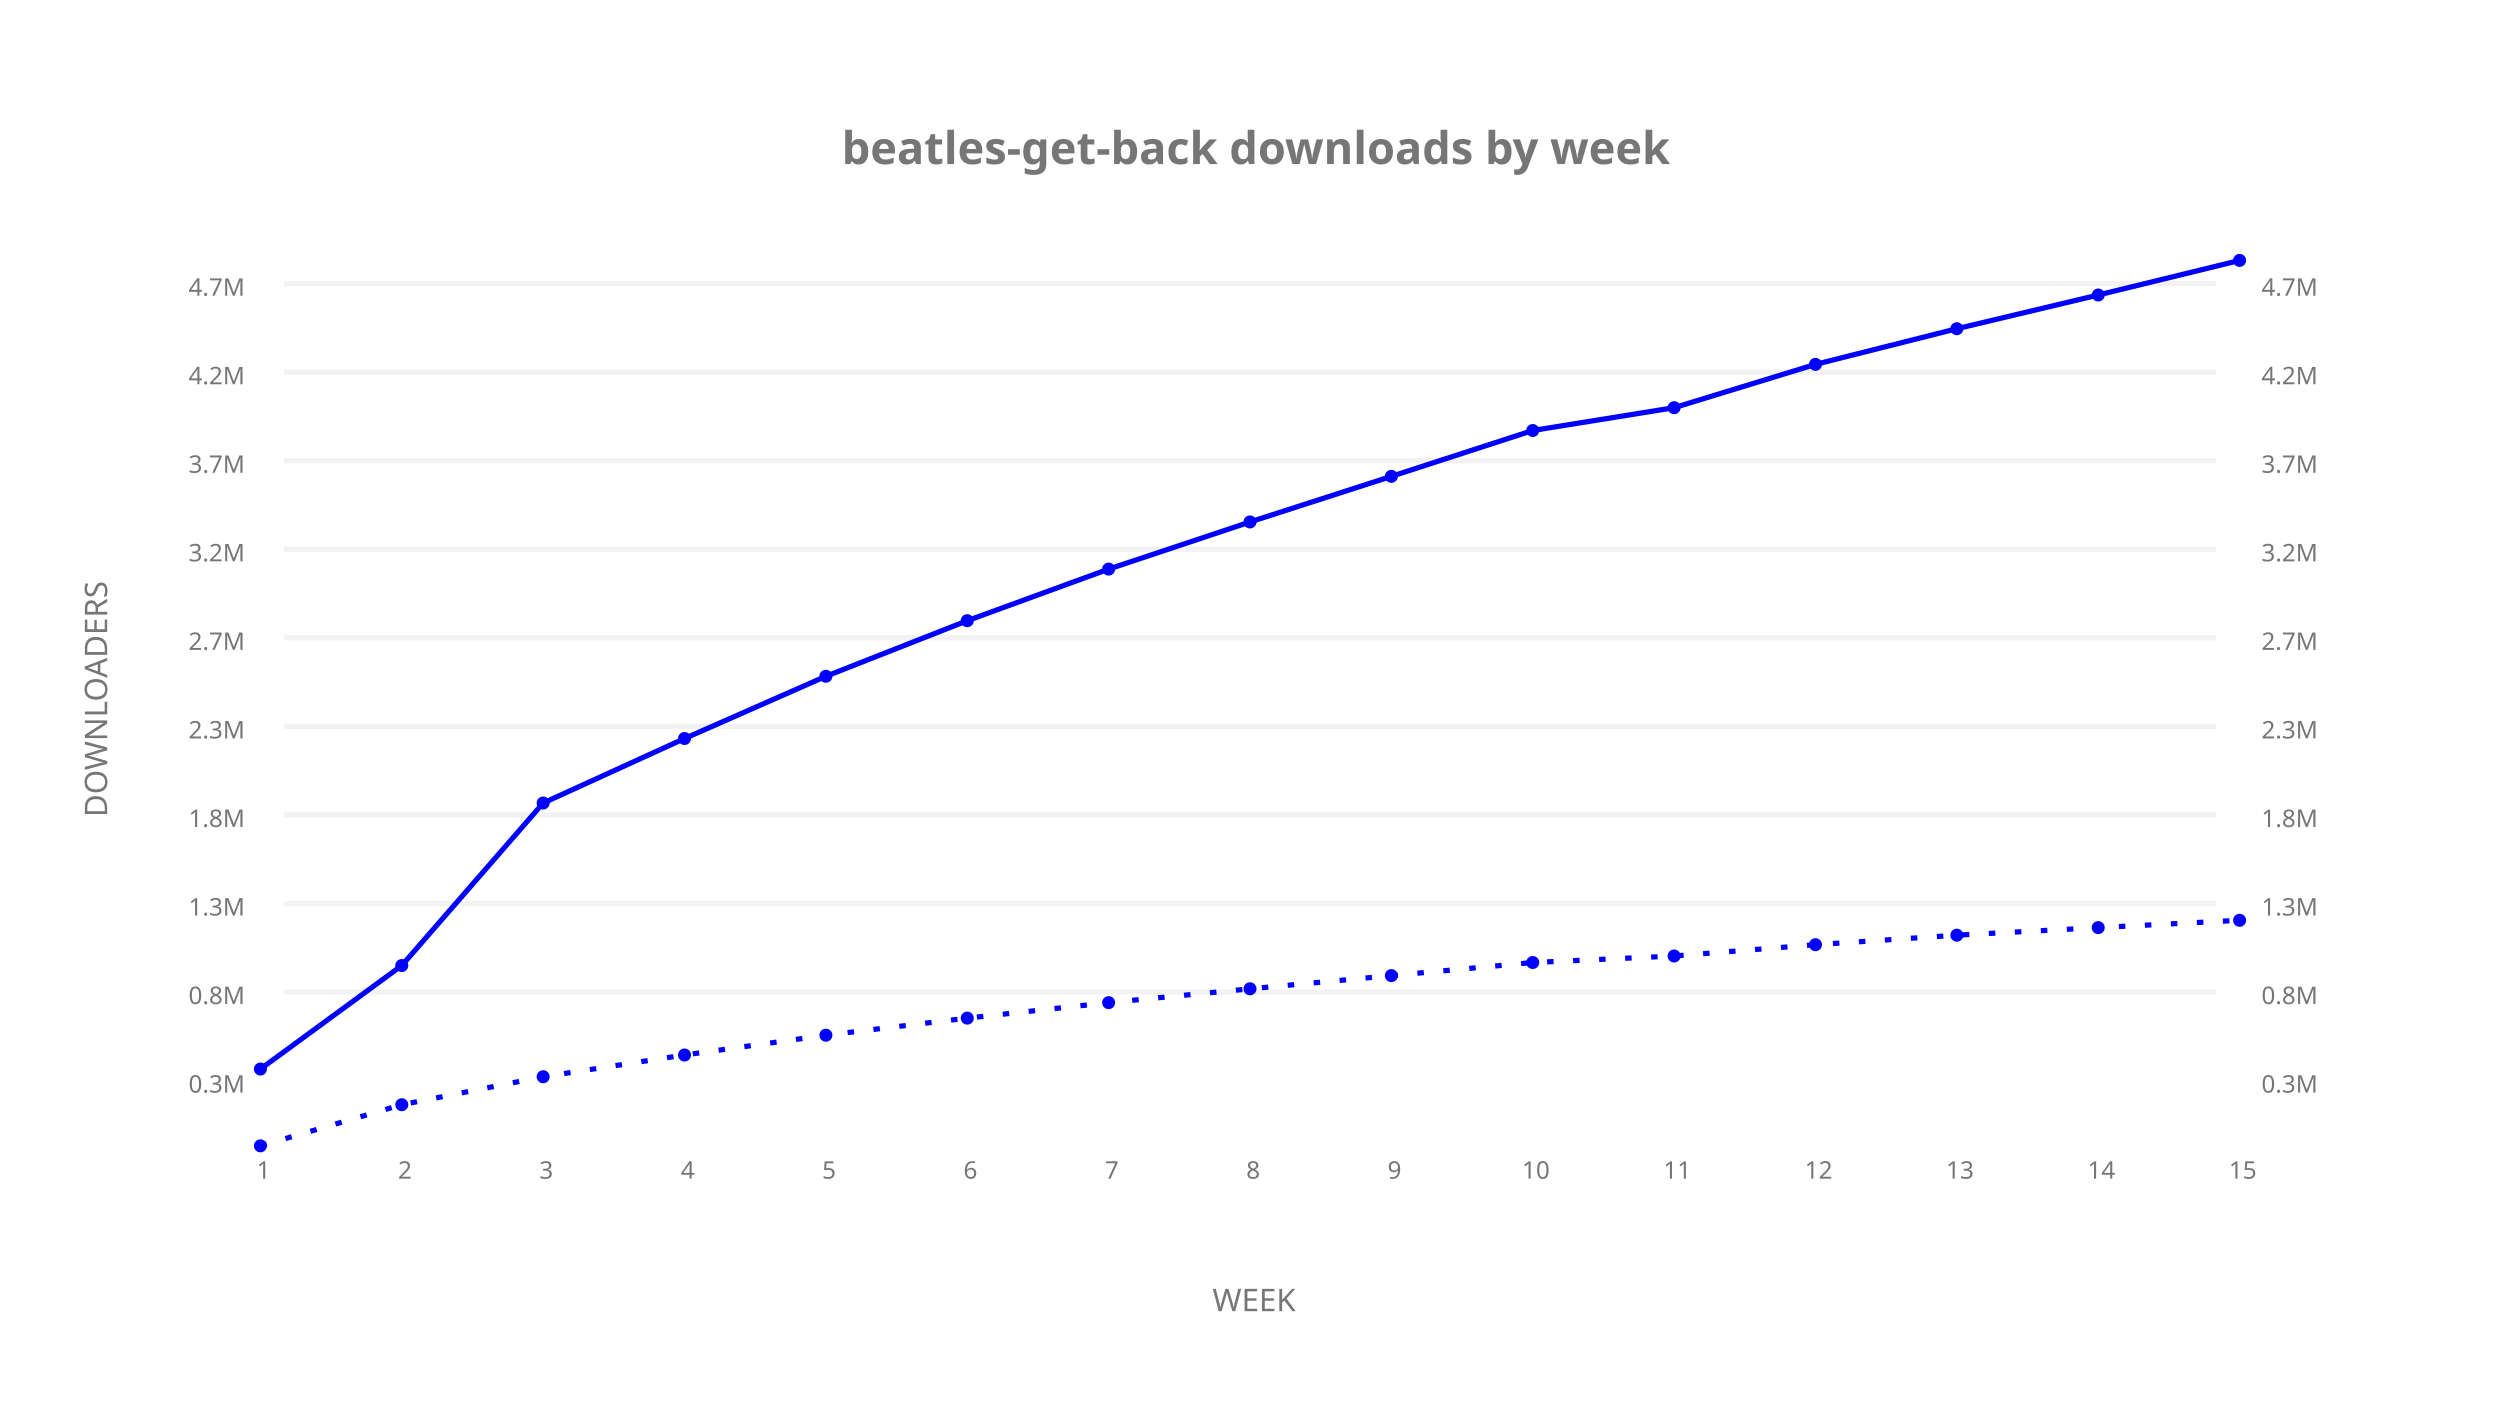
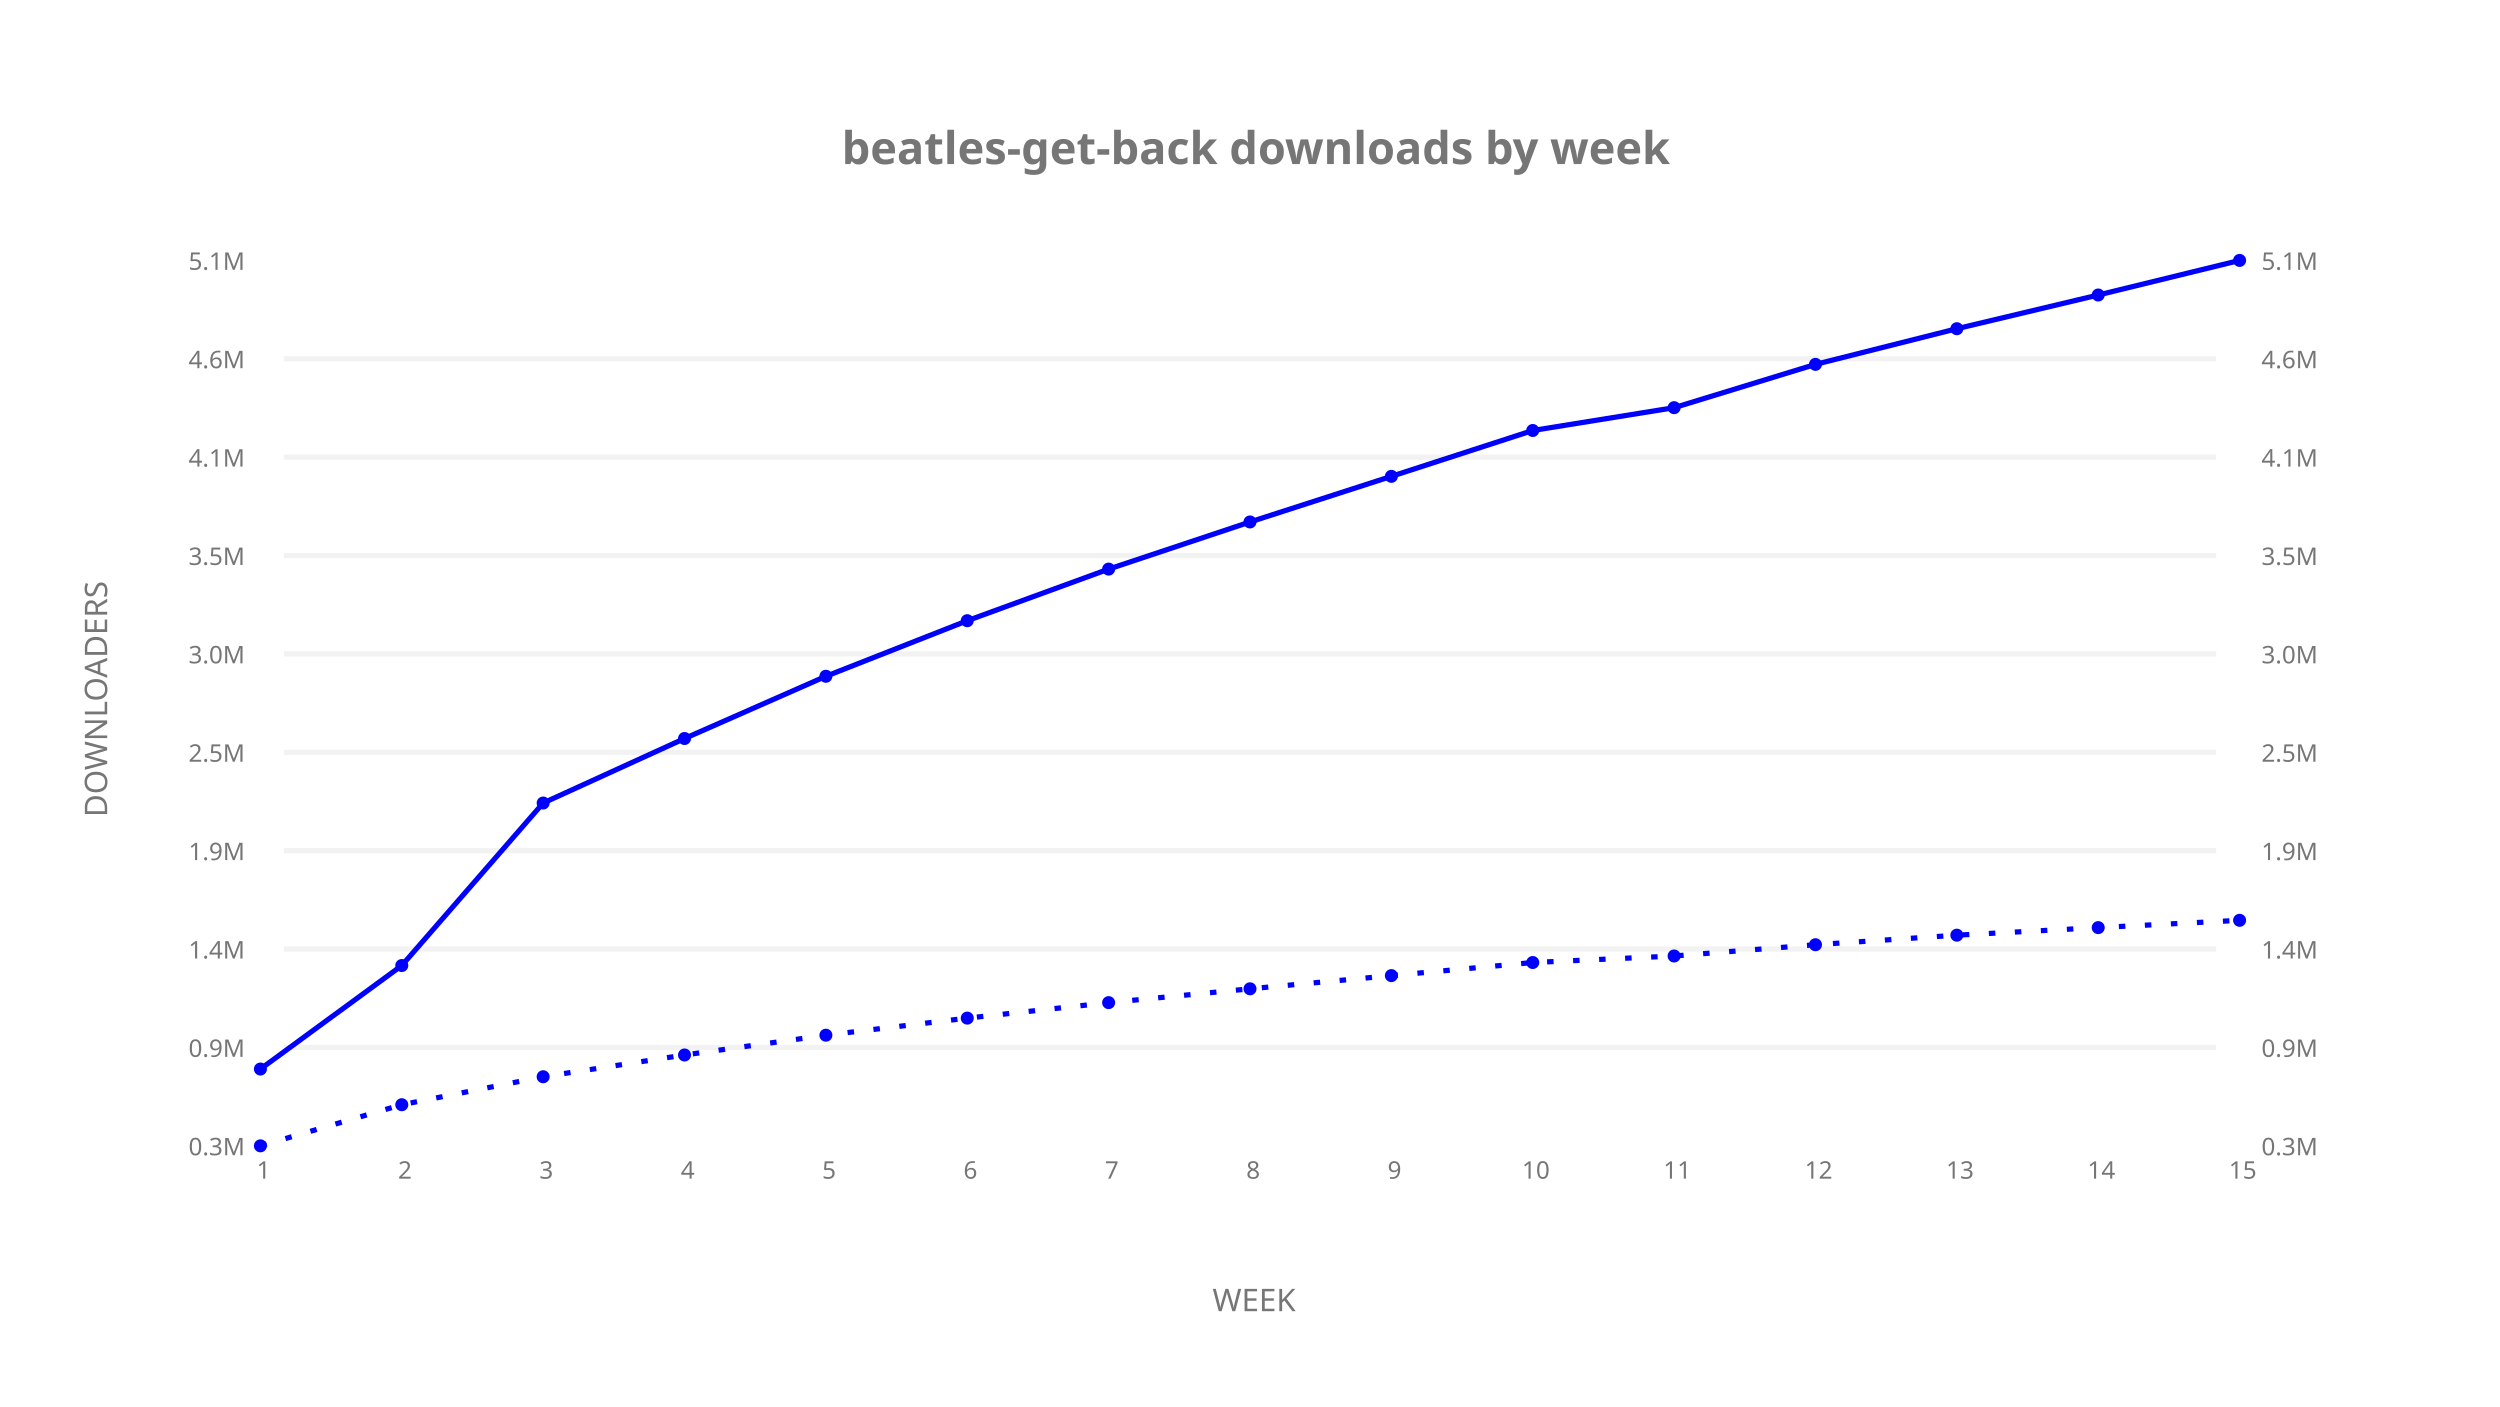
<svg xmlns="http://www.w3.org/2000/svg" xml:space="preserve" id="beatles-get-back-downloads-by-week-beatles-get-back-week" x="0px" y="0px" width="1920px" height="1080px" viewBox="0 0 1920 1080" enable-background="new 0 0 1920 1080" role="img">
  <g id="annotations">
    <text x="960" y="126" font-family="Atkinson Hyperlegible" font-size="26pt" text-anchor="middle" text-align="center" font-weight="600" font-style="normal" style="fill:rgb(118,118,118); fill-opacity:1; stroke:rgb(118,118,118); stroke-opacity:0; stroke-width:0.5"> beatles-get-back downloads by week</text>
    <g id="axes-lines">
      <text x="960" y="1007" font-family="Atkinson Hyperlegible" font-size="18pt" text-anchor="middle" text-align="center" font-weight="500" font-style="normal" style="fill:rgb(118,118,118); fill-opacity:1; stroke:rgb(118,118,118); stroke-opacity:0; stroke-width:0.5"> WEEK</text>
      <text x="73" y="540" font-family="Atkinson Hyperlegible" font-size="18pt" text-anchor="middle" text-align="center" dominant-baseline="central" font-weight="500" font-style="normal" style="fill:rgb(118,118,118); fill-opacity:1; stroke:rgb(118,118,118); stroke-opacity:0; stroke-width:0.5" transform="rotate(-90,73,540)"> DOWNLOADERS</text>
    </g>
    <g id="tic-y-label-lines">
-       <line x1="218" y1="761.874" x2="1702" y2="761.874" style="fill:rgb(0,0,255); fill-opacity:0; stroke:rgb(242,242,242); stroke-opacity:1; stroke-width:4" />
-       <line x1="218" y1="693.874" x2="1702" y2="693.874" style="fill:rgb(0,0,255); fill-opacity:0; stroke:rgb(242,242,242); stroke-opacity:1; stroke-width:4" />
-       <line x1="218" y1="625.874" x2="1702" y2="625.874" style="fill:rgb(0,0,255); fill-opacity:0; stroke:rgb(242,242,242); stroke-opacity:1; stroke-width:4" />
-       <line x1="218" y1="557.874" x2="1702" y2="557.874" style="fill:rgb(0,0,255); fill-opacity:0; stroke:rgb(242,242,242); stroke-opacity:1; stroke-width:4" />
-       <line x1="218" y1="489.874" x2="1702" y2="489.874" style="fill:rgb(0,0,255); fill-opacity:0; stroke:rgb(242,242,242); stroke-opacity:1; stroke-width:4" />
-       <line x1="218" y1="421.874" x2="1702" y2="421.874" style="fill:rgb(0,0,255); fill-opacity:0; stroke:rgb(242,242,242); stroke-opacity:1; stroke-width:4" />
-       <line x1="218" y1="353.874" x2="1702" y2="353.874" style="fill:rgb(0,0,255); fill-opacity:0; stroke:rgb(242,242,242); stroke-opacity:1; stroke-width:4" />
-       <line x1="218" y1="285.874" x2="1702" y2="285.874" style="fill:rgb(0,0,255); fill-opacity:0; stroke:rgb(242,242,242); stroke-opacity:1; stroke-width:4" />
-       <line x1="218" y1="217.874" x2="1702" y2="217.874" style="fill:rgb(0,0,255); fill-opacity:0; stroke:rgb(242,242,242); stroke-opacity:1; stroke-width:4" />
+       <line x1="218" y1="804.444" x2="1702" y2="804.444" style="fill:rgb(0,0,255); fill-opacity:0; stroke:rgb(242,242,242); stroke-opacity:1; stroke-width:4" />
+       <line x1="218" y1="728.889" x2="1702" y2="728.889" style="fill:rgb(0,0,255); fill-opacity:0; stroke:rgb(242,242,242); stroke-opacity:1; stroke-width:4" />
+       <line x1="218" y1="653.333" x2="1702" y2="653.333" style="fill:rgb(0,0,255); fill-opacity:0; stroke:rgb(242,242,242); stroke-opacity:1; stroke-width:4" />
+       <line x1="218" y1="577.778" x2="1702" y2="577.778" style="fill:rgb(0,0,255); fill-opacity:0; stroke:rgb(242,242,242); stroke-opacity:1; stroke-width:4" />
+       <line x1="218" y1="502.222" x2="1702" y2="502.222" style="fill:rgb(0,0,255); fill-opacity:0; stroke:rgb(242,242,242); stroke-opacity:1; stroke-width:4" />
+       <line x1="218" y1="426.667" x2="1702" y2="426.667" style="fill:rgb(0,0,255); fill-opacity:0; stroke:rgb(242,242,242); stroke-opacity:1; stroke-width:4" />
+       <line x1="218" y1="351.111" x2="1702" y2="351.111" style="fill:rgb(0,0,255); fill-opacity:0; stroke:rgb(242,242,242); stroke-opacity:1; stroke-width:4" />
+       <line x1="218" y1="275.556" x2="1702" y2="275.556" style="fill:rgb(0,0,255); fill-opacity:0; stroke:rgb(242,242,242); stroke-opacity:1; stroke-width:4" />
    </g>
    <g id="tic-x-labels">
      <text x="200" y="898" font-family="Atkinson Hyperlegible" font-size="14pt" text-anchor="middle" text-align="center" dominant-baseline="central" font-weight="400" font-style="normal" style="fill:rgb(118,118,118); fill-opacity:1; stroke:rgb(118,118,118); stroke-opacity:0; stroke-width:0.5"> 1</text>
      <text x="308.571" y="898" font-family="Atkinson Hyperlegible" font-size="14pt" text-anchor="middle" text-align="center" dominant-baseline="central" font-weight="400" font-style="normal" style="fill:rgb(118,118,118); fill-opacity:1; stroke:rgb(118,118,118); stroke-opacity:0; stroke-width:0.5"> 2</text>
      <text x="417.143" y="898" font-family="Atkinson Hyperlegible" font-size="14pt" text-anchor="middle" text-align="center" dominant-baseline="central" font-weight="400" font-style="normal" style="fill:rgb(118,118,118); fill-opacity:1; stroke:rgb(118,118,118); stroke-opacity:0; stroke-width:0.5"> 3</text>
      <text x="525.714" y="898" font-family="Atkinson Hyperlegible" font-size="14pt" text-anchor="middle" text-align="center" dominant-baseline="central" font-weight="400" font-style="normal" style="fill:rgb(118,118,118); fill-opacity:1; stroke:rgb(118,118,118); stroke-opacity:0; stroke-width:0.5"> 4</text>
      <text x="634.286" y="898" font-family="Atkinson Hyperlegible" font-size="14pt" text-anchor="middle" text-align="center" dominant-baseline="central" font-weight="400" font-style="normal" style="fill:rgb(118,118,118); fill-opacity:1; stroke:rgb(118,118,118); stroke-opacity:0; stroke-width:0.5"> 5</text>
      <text x="742.857" y="898" font-family="Atkinson Hyperlegible" font-size="14pt" text-anchor="middle" text-align="center" dominant-baseline="central" font-weight="400" font-style="normal" style="fill:rgb(118,118,118); fill-opacity:1; stroke:rgb(118,118,118); stroke-opacity:0; stroke-width:0.5"> 6</text>
      <text x="851.429" y="898" font-family="Atkinson Hyperlegible" font-size="14pt" text-anchor="middle" text-align="center" dominant-baseline="central" font-weight="400" font-style="normal" style="fill:rgb(118,118,118); fill-opacity:1; stroke:rgb(118,118,118); stroke-opacity:0; stroke-width:0.5"> 7</text>
      <text x="960" y="898" font-family="Atkinson Hyperlegible" font-size="14pt" text-anchor="middle" text-align="center" dominant-baseline="central" font-weight="400" font-style="normal" style="fill:rgb(118,118,118); fill-opacity:1; stroke:rgb(118,118,118); stroke-opacity:0; stroke-width:0.5"> 8</text>
      <text x="1068.571" y="898" font-family="Atkinson Hyperlegible" font-size="14pt" text-anchor="middle" text-align="center" dominant-baseline="central" font-weight="400" font-style="normal" style="fill:rgb(118,118,118); fill-opacity:1; stroke:rgb(118,118,118); stroke-opacity:0; stroke-width:0.5"> 9</text>
      <text x="1177.143" y="898" font-family="Atkinson Hyperlegible" font-size="14pt" text-anchor="middle" text-align="center" dominant-baseline="central" font-weight="400" font-style="normal" style="fill:rgb(118,118,118); fill-opacity:1; stroke:rgb(118,118,118); stroke-opacity:0; stroke-width:0.5"> 10</text>
      <text x="1285.714" y="898" font-family="Atkinson Hyperlegible" font-size="14pt" text-anchor="middle" text-align="center" dominant-baseline="central" font-weight="400" font-style="normal" style="fill:rgb(118,118,118); fill-opacity:1; stroke:rgb(118,118,118); stroke-opacity:0; stroke-width:0.5"> 11</text>
      <text x="1394.286" y="898" font-family="Atkinson Hyperlegible" font-size="14pt" text-anchor="middle" text-align="center" dominant-baseline="central" font-weight="400" font-style="normal" style="fill:rgb(118,118,118); fill-opacity:1; stroke:rgb(118,118,118); stroke-opacity:0; stroke-width:0.5"> 12</text>
      <text x="1502.857" y="898" font-family="Atkinson Hyperlegible" font-size="14pt" text-anchor="middle" text-align="center" dominant-baseline="central" font-weight="400" font-style="normal" style="fill:rgb(118,118,118); fill-opacity:1; stroke:rgb(118,118,118); stroke-opacity:0; stroke-width:0.5"> 13</text>
      <text x="1611.429" y="898" font-family="Atkinson Hyperlegible" font-size="14pt" text-anchor="middle" text-align="center" dominant-baseline="central" font-weight="400" font-style="normal" style="fill:rgb(118,118,118); fill-opacity:1; stroke:rgb(118,118,118); stroke-opacity:0; stroke-width:0.5"> 14</text>
      <text x="1720" y="898" font-family="Atkinson Hyperlegible" font-size="14pt" text-anchor="middle" text-align="center" dominant-baseline="central" font-weight="400" font-style="normal" style="fill:rgb(118,118,118); fill-opacity:1; stroke:rgb(118,118,118); stroke-opacity:0; stroke-width:0.5"> 15</text>
    </g>
    <g id="tic-y-labels">
-       <text x="164" y="831.874" font-family="Atkinson Hyperlegible" font-size="14pt" text-anchor="middle" text-align="center" dominant-baseline="central" font-weight="400" font-style="normal" style="fill:rgb(118,118,118); fill-opacity:1; stroke:rgb(118,118,118); stroke-opacity:0; stroke-width:0.5"> 0.3M</text>
-       <text x="1756" y="831.874" font-family="Atkinson Hyperlegible" font-size="14pt" text-anchor="middle" text-align="center" dominant-baseline="central" font-weight="400" font-style="normal" style="fill:rgb(118,118,118); fill-opacity:1; stroke:rgb(118,118,118); stroke-opacity:0; stroke-width:0.5"> 0.3M</text>
-       <text x="164" y="763.874" font-family="Atkinson Hyperlegible" font-size="14pt" text-anchor="middle" text-align="center" dominant-baseline="central" font-weight="400" font-style="normal" style="fill:rgb(118,118,118); fill-opacity:1; stroke:rgb(118,118,118); stroke-opacity:0; stroke-width:0.5"> 0.8M</text>
-       <text x="1756" y="763.874" font-family="Atkinson Hyperlegible" font-size="14pt" text-anchor="middle" text-align="center" dominant-baseline="central" font-weight="400" font-style="normal" style="fill:rgb(118,118,118); fill-opacity:1; stroke:rgb(118,118,118); stroke-opacity:0; stroke-width:0.5"> 0.8M</text>
-       <text x="164" y="695.874" font-family="Atkinson Hyperlegible" font-size="14pt" text-anchor="middle" text-align="center" dominant-baseline="central" font-weight="400" font-style="normal" style="fill:rgb(118,118,118); fill-opacity:1; stroke:rgb(118,118,118); stroke-opacity:0; stroke-width:0.5"> 1.3M</text>
-       <text x="1756" y="695.874" font-family="Atkinson Hyperlegible" font-size="14pt" text-anchor="middle" text-align="center" dominant-baseline="central" font-weight="400" font-style="normal" style="fill:rgb(118,118,118); fill-opacity:1; stroke:rgb(118,118,118); stroke-opacity:0; stroke-width:0.5"> 1.3M</text>
-       <text x="164" y="627.874" font-family="Atkinson Hyperlegible" font-size="14pt" text-anchor="middle" text-align="center" dominant-baseline="central" font-weight="400" font-style="normal" style="fill:rgb(118,118,118); fill-opacity:1; stroke:rgb(118,118,118); stroke-opacity:0; stroke-width:0.5"> 1.8M</text>
-       <text x="1756" y="627.874" font-family="Atkinson Hyperlegible" font-size="14pt" text-anchor="middle" text-align="center" dominant-baseline="central" font-weight="400" font-style="normal" style="fill:rgb(118,118,118); fill-opacity:1; stroke:rgb(118,118,118); stroke-opacity:0; stroke-width:0.5"> 1.8M</text>
-       <text x="164" y="559.874" font-family="Atkinson Hyperlegible" font-size="14pt" text-anchor="middle" text-align="center" dominant-baseline="central" font-weight="400" font-style="normal" style="fill:rgb(118,118,118); fill-opacity:1; stroke:rgb(118,118,118); stroke-opacity:0; stroke-width:0.5"> 2.3M</text>
-       <text x="1756" y="559.874" font-family="Atkinson Hyperlegible" font-size="14pt" text-anchor="middle" text-align="center" dominant-baseline="central" font-weight="400" font-style="normal" style="fill:rgb(118,118,118); fill-opacity:1; stroke:rgb(118,118,118); stroke-opacity:0; stroke-width:0.5"> 2.3M</text>
-       <text x="164" y="491.874" font-family="Atkinson Hyperlegible" font-size="14pt" text-anchor="middle" text-align="center" dominant-baseline="central" font-weight="400" font-style="normal" style="fill:rgb(118,118,118); fill-opacity:1; stroke:rgb(118,118,118); stroke-opacity:0; stroke-width:0.5"> 2.7M</text>
-       <text x="1756" y="491.874" font-family="Atkinson Hyperlegible" font-size="14pt" text-anchor="middle" text-align="center" dominant-baseline="central" font-weight="400" font-style="normal" style="fill:rgb(118,118,118); fill-opacity:1; stroke:rgb(118,118,118); stroke-opacity:0; stroke-width:0.5"> 2.7M</text>
-       <text x="164" y="423.874" font-family="Atkinson Hyperlegible" font-size="14pt" text-anchor="middle" text-align="center" dominant-baseline="central" font-weight="400" font-style="normal" style="fill:rgb(118,118,118); fill-opacity:1; stroke:rgb(118,118,118); stroke-opacity:0; stroke-width:0.5"> 3.2M</text>
-       <text x="1756" y="423.874" font-family="Atkinson Hyperlegible" font-size="14pt" text-anchor="middle" text-align="center" dominant-baseline="central" font-weight="400" font-style="normal" style="fill:rgb(118,118,118); fill-opacity:1; stroke:rgb(118,118,118); stroke-opacity:0; stroke-width:0.5"> 3.2M</text>
-       <text x="164" y="355.874" font-family="Atkinson Hyperlegible" font-size="14pt" text-anchor="middle" text-align="center" dominant-baseline="central" font-weight="400" font-style="normal" style="fill:rgb(118,118,118); fill-opacity:1; stroke:rgb(118,118,118); stroke-opacity:0; stroke-width:0.5"> 3.7M</text>
-       <text x="1756" y="355.874" font-family="Atkinson Hyperlegible" font-size="14pt" text-anchor="middle" text-align="center" dominant-baseline="central" font-weight="400" font-style="normal" style="fill:rgb(118,118,118); fill-opacity:1; stroke:rgb(118,118,118); stroke-opacity:0; stroke-width:0.5"> 3.7M</text>
-       <text x="164" y="287.874" font-family="Atkinson Hyperlegible" font-size="14pt" text-anchor="middle" text-align="center" dominant-baseline="central" font-weight="400" font-style="normal" style="fill:rgb(118,118,118); fill-opacity:1; stroke:rgb(118,118,118); stroke-opacity:0; stroke-width:0.5"> 4.2M</text>
-       <text x="1756" y="287.874" font-family="Atkinson Hyperlegible" font-size="14pt" text-anchor="middle" text-align="center" dominant-baseline="central" font-weight="400" font-style="normal" style="fill:rgb(118,118,118); fill-opacity:1; stroke:rgb(118,118,118); stroke-opacity:0; stroke-width:0.5"> 4.2M</text>
-       <text x="164" y="219.874" font-family="Atkinson Hyperlegible" font-size="14pt" text-anchor="middle" text-align="center" dominant-baseline="central" font-weight="400" font-style="normal" style="fill:rgb(118,118,118); fill-opacity:1; stroke:rgb(118,118,118); stroke-opacity:0; stroke-width:0.5"> 4.7M</text>
-       <text x="1756" y="219.874" font-family="Atkinson Hyperlegible" font-size="14pt" text-anchor="middle" text-align="center" dominant-baseline="central" font-weight="400" font-style="normal" style="fill:rgb(118,118,118); fill-opacity:1; stroke:rgb(118,118,118); stroke-opacity:0; stroke-width:0.5"> 4.7M</text>
+       <text x="164" y="880" font-family="Atkinson Hyperlegible" font-size="14pt" text-anchor="middle" text-align="center" dominant-baseline="central" font-weight="400" font-style="normal" style="fill:rgb(118,118,118); fill-opacity:1; stroke:rgb(118,118,118); stroke-opacity:0; stroke-width:0.5"> 0.3M</text>
+       <text x="1756" y="880" font-family="Atkinson Hyperlegible" font-size="14pt" text-anchor="middle" text-align="center" dominant-baseline="central" font-weight="400" font-style="normal" style="fill:rgb(118,118,118); fill-opacity:1; stroke:rgb(118,118,118); stroke-opacity:0; stroke-width:0.5"> 0.3M</text>
+       <text x="164" y="804.444" font-family="Atkinson Hyperlegible" font-size="14pt" text-anchor="middle" text-align="center" dominant-baseline="central" font-weight="400" font-style="normal" style="fill:rgb(118,118,118); fill-opacity:1; stroke:rgb(118,118,118); stroke-opacity:0; stroke-width:0.5"> 0.9M</text>
+       <text x="1756" y="804.444" font-family="Atkinson Hyperlegible" font-size="14pt" text-anchor="middle" text-align="center" dominant-baseline="central" font-weight="400" font-style="normal" style="fill:rgb(118,118,118); fill-opacity:1; stroke:rgb(118,118,118); stroke-opacity:0; stroke-width:0.5"> 0.9M</text>
+       <text x="164" y="728.889" font-family="Atkinson Hyperlegible" font-size="14pt" text-anchor="middle" text-align="center" dominant-baseline="central" font-weight="400" font-style="normal" style="fill:rgb(118,118,118); fill-opacity:1; stroke:rgb(118,118,118); stroke-opacity:0; stroke-width:0.5"> 1.4M</text>
+       <text x="1756" y="728.889" font-family="Atkinson Hyperlegible" font-size="14pt" text-anchor="middle" text-align="center" dominant-baseline="central" font-weight="400" font-style="normal" style="fill:rgb(118,118,118); fill-opacity:1; stroke:rgb(118,118,118); stroke-opacity:0; stroke-width:0.5"> 1.4M</text>
+       <text x="164" y="653.333" font-family="Atkinson Hyperlegible" font-size="14pt" text-anchor="middle" text-align="center" dominant-baseline="central" font-weight="400" font-style="normal" style="fill:rgb(118,118,118); fill-opacity:1; stroke:rgb(118,118,118); stroke-opacity:0; stroke-width:0.5"> 1.9M</text>
+       <text x="1756" y="653.333" font-family="Atkinson Hyperlegible" font-size="14pt" text-anchor="middle" text-align="center" dominant-baseline="central" font-weight="400" font-style="normal" style="fill:rgb(118,118,118); fill-opacity:1; stroke:rgb(118,118,118); stroke-opacity:0; stroke-width:0.5"> 1.9M</text>
+       <text x="164" y="577.778" font-family="Atkinson Hyperlegible" font-size="14pt" text-anchor="middle" text-align="center" dominant-baseline="central" font-weight="400" font-style="normal" style="fill:rgb(118,118,118); fill-opacity:1; stroke:rgb(118,118,118); stroke-opacity:0; stroke-width:0.5"> 2.5M</text>
+       <text x="1756" y="577.778" font-family="Atkinson Hyperlegible" font-size="14pt" text-anchor="middle" text-align="center" dominant-baseline="central" font-weight="400" font-style="normal" style="fill:rgb(118,118,118); fill-opacity:1; stroke:rgb(118,118,118); stroke-opacity:0; stroke-width:0.5"> 2.5M</text>
+       <text x="164" y="502.222" font-family="Atkinson Hyperlegible" font-size="14pt" text-anchor="middle" text-align="center" dominant-baseline="central" font-weight="400" font-style="normal" style="fill:rgb(118,118,118); fill-opacity:1; stroke:rgb(118,118,118); stroke-opacity:0; stroke-width:0.5"> 3.0M</text>
+       <text x="1756" y="502.222" font-family="Atkinson Hyperlegible" font-size="14pt" text-anchor="middle" text-align="center" dominant-baseline="central" font-weight="400" font-style="normal" style="fill:rgb(118,118,118); fill-opacity:1; stroke:rgb(118,118,118); stroke-opacity:0; stroke-width:0.5"> 3.0M</text>
+       <text x="164" y="426.667" font-family="Atkinson Hyperlegible" font-size="14pt" text-anchor="middle" text-align="center" dominant-baseline="central" font-weight="400" font-style="normal" style="fill:rgb(118,118,118); fill-opacity:1; stroke:rgb(118,118,118); stroke-opacity:0; stroke-width:0.5"> 3.5M</text>
+       <text x="1756" y="426.667" font-family="Atkinson Hyperlegible" font-size="14pt" text-anchor="middle" text-align="center" dominant-baseline="central" font-weight="400" font-style="normal" style="fill:rgb(118,118,118); fill-opacity:1; stroke:rgb(118,118,118); stroke-opacity:0; stroke-width:0.5"> 3.5M</text>
+       <text x="164" y="351.111" font-family="Atkinson Hyperlegible" font-size="14pt" text-anchor="middle" text-align="center" dominant-baseline="central" font-weight="400" font-style="normal" style="fill:rgb(118,118,118); fill-opacity:1; stroke:rgb(118,118,118); stroke-opacity:0; stroke-width:0.5"> 4.1M</text>
+       <text x="1756" y="351.111" font-family="Atkinson Hyperlegible" font-size="14pt" text-anchor="middle" text-align="center" dominant-baseline="central" font-weight="400" font-style="normal" style="fill:rgb(118,118,118); fill-opacity:1; stroke:rgb(118,118,118); stroke-opacity:0; stroke-width:0.5"> 4.1M</text>
+       <text x="164" y="275.556" font-family="Atkinson Hyperlegible" font-size="14pt" text-anchor="middle" text-align="center" dominant-baseline="central" font-weight="400" font-style="normal" style="fill:rgb(118,118,118); fill-opacity:1; stroke:rgb(118,118,118); stroke-opacity:0; stroke-width:0.5"> 4.6M</text>
+       <text x="1756" y="275.556" font-family="Atkinson Hyperlegible" font-size="14pt" text-anchor="middle" text-align="center" dominant-baseline="central" font-weight="400" font-style="normal" style="fill:rgb(118,118,118); fill-opacity:1; stroke:rgb(118,118,118); stroke-opacity:0; stroke-width:0.5"> 4.6M</text>
+       <text x="164" y="200" font-family="Atkinson Hyperlegible" font-size="14pt" text-anchor="middle" text-align="center" dominant-baseline="central" font-weight="400" font-style="normal" style="fill:rgb(118,118,118); fill-opacity:1; stroke:rgb(118,118,118); stroke-opacity:0; stroke-width:0.5"> 5.1M</text>
+       <text x="1756" y="200" font-family="Atkinson Hyperlegible" font-size="14pt" text-anchor="middle" text-align="center" dominant-baseline="central" font-weight="400" font-style="normal" style="fill:rgb(118,118,118); fill-opacity:1; stroke:rgb(118,118,118); stroke-opacity:0; stroke-width:0.5"> 5.1M</text>
    </g>
  </g>
  <g id="polyline-beatles-get-back downloads by week">
    <polyline points="200,821.027 308.571,741.528 417.143,616.727 525.714,567.175 634.286,519.38 742.857,476.69 851.429,437.068 960,400.864 1068.57,365.834 1177.14,330.62 1285.71,313.094 1394.29,279.834 1502.86,252.457 1611.43,226.561 1720,200 " style="fill:rgb(0,0,255); fill-opacity:0; stroke:rgb(0,0,255); stroke-opacity:1; stroke-width:4" />
  </g>
  <g id="markers-beatles-get-back downloads by week">
    <circle cx="200" cy="821.027" r="5" style="fill:rgb(0,0,255); fill-opacity:1; stroke:rgb(0,0,255); stroke-opacity:0; stroke-width:4">
</circle>
    <circle cx="308.571" cy="741.528" r="5" style="fill:rgb(0,0,255); fill-opacity:1; stroke:rgb(0,0,255); stroke-opacity:0; stroke-width:4">
</circle>
    <circle cx="417.143" cy="616.727" r="5" style="fill:rgb(0,0,255); fill-opacity:1; stroke:rgb(0,0,255); stroke-opacity:0; stroke-width:4">
</circle>
    <circle cx="525.714" cy="567.175" r="5" style="fill:rgb(0,0,255); fill-opacity:1; stroke:rgb(0,0,255); stroke-opacity:0; stroke-width:4">
</circle>
    <circle cx="634.286" cy="519.38" r="5" style="fill:rgb(0,0,255); fill-opacity:1; stroke:rgb(0,0,255); stroke-opacity:0; stroke-width:4">
</circle>
    <circle cx="742.857" cy="476.69" r="5" style="fill:rgb(0,0,255); fill-opacity:1; stroke:rgb(0,0,255); stroke-opacity:0; stroke-width:4">
</circle>
    <circle cx="851.429" cy="437.068" r="5" style="fill:rgb(0,0,255); fill-opacity:1; stroke:rgb(0,0,255); stroke-opacity:0; stroke-width:4">
</circle>
    <circle cx="960" cy="400.864" r="5" style="fill:rgb(0,0,255); fill-opacity:1; stroke:rgb(0,0,255); stroke-opacity:0; stroke-width:4">
</circle>
    <circle cx="1068.571" cy="365.834" r="5" style="fill:rgb(0,0,255); fill-opacity:1; stroke:rgb(0,0,255); stroke-opacity:0; stroke-width:4">
</circle>
    <circle cx="1177.143" cy="330.62" r="5" style="fill:rgb(0,0,255); fill-opacity:1; stroke:rgb(0,0,255); stroke-opacity:0; stroke-width:4">
</circle>
    <circle cx="1285.714" cy="313.094" r="5" style="fill:rgb(0,0,255); fill-opacity:1; stroke:rgb(0,0,255); stroke-opacity:0; stroke-width:4">
</circle>
    <circle cx="1394.286" cy="279.834" r="5" style="fill:rgb(0,0,255); fill-opacity:1; stroke:rgb(0,0,255); stroke-opacity:0; stroke-width:4">
</circle>
    <circle cx="1502.857" cy="252.457" r="5" style="fill:rgb(0,0,255); fill-opacity:1; stroke:rgb(0,0,255); stroke-opacity:0; stroke-width:4">
</circle>
    <circle cx="1611.429" cy="226.561" r="5" style="fill:rgb(0,0,255); fill-opacity:1; stroke:rgb(0,0,255); stroke-opacity:0; stroke-width:4">
</circle>
    <circle cx="1720" cy="200" r="5" style="fill:rgb(0,0,255); fill-opacity:1; stroke:rgb(0,0,255); stroke-opacity:0; stroke-width:4">
</circle>
  </g>
  <g id="polyline-beatles-get-back downloads by week uploaders">
    <polyline points="200,880 308.571,848.424 417.143,826.947 525.714,810.228 634.286,795.036 742.857,781.914 851.429,770.026 960,759.402 1068.57,749.267 1177.14,739.213 1285.71,734.209 1394.29,725.536 1502.86,718.216 1611.43,712.411 1720,706.802 " stroke-dasharray="5 15" style="fill:rgb(0,0,255); fill-opacity:0; stroke:rgb(0,0,255); stroke-opacity:1; stroke-width:4" />
  </g>
  <g id="markers-beatles-get-back downloads by week uploaders">
    <circle cx="200" cy="880" r="5" style="fill:rgb(0,0,255); fill-opacity:1; stroke:rgb(0,0,255); stroke-opacity:0; stroke-width:4">
</circle>
    <circle cx="308.571" cy="848.424" r="5" style="fill:rgb(0,0,255); fill-opacity:1; stroke:rgb(0,0,255); stroke-opacity:0; stroke-width:4">
</circle>
    <circle cx="417.143" cy="826.947" r="5" style="fill:rgb(0,0,255); fill-opacity:1; stroke:rgb(0,0,255); stroke-opacity:0; stroke-width:4">
</circle>
    <circle cx="525.714" cy="810.228" r="5" style="fill:rgb(0,0,255); fill-opacity:1; stroke:rgb(0,0,255); stroke-opacity:0; stroke-width:4">
</circle>
    <circle cx="634.286" cy="795.036" r="5" style="fill:rgb(0,0,255); fill-opacity:1; stroke:rgb(0,0,255); stroke-opacity:0; stroke-width:4">
</circle>
    <circle cx="742.857" cy="781.914" r="5" style="fill:rgb(0,0,255); fill-opacity:1; stroke:rgb(0,0,255); stroke-opacity:0; stroke-width:4">
</circle>
    <circle cx="851.429" cy="770.026" r="5" style="fill:rgb(0,0,255); fill-opacity:1; stroke:rgb(0,0,255); stroke-opacity:0; stroke-width:4">
</circle>
    <circle cx="960" cy="759.402" r="5" style="fill:rgb(0,0,255); fill-opacity:1; stroke:rgb(0,0,255); stroke-opacity:0; stroke-width:4">
</circle>
    <circle cx="1068.571" cy="749.267" r="5" style="fill:rgb(0,0,255); fill-opacity:1; stroke:rgb(0,0,255); stroke-opacity:0; stroke-width:4">
</circle>
    <circle cx="1177.143" cy="739.213" r="5" style="fill:rgb(0,0,255); fill-opacity:1; stroke:rgb(0,0,255); stroke-opacity:0; stroke-width:4">
</circle>
    <circle cx="1285.714" cy="734.209" r="5" style="fill:rgb(0,0,255); fill-opacity:1; stroke:rgb(0,0,255); stroke-opacity:0; stroke-width:4">
</circle>
    <circle cx="1394.286" cy="725.536" r="5" style="fill:rgb(0,0,255); fill-opacity:1; stroke:rgb(0,0,255); stroke-opacity:0; stroke-width:4">
</circle>
    <circle cx="1502.857" cy="718.216" r="5" style="fill:rgb(0,0,255); fill-opacity:1; stroke:rgb(0,0,255); stroke-opacity:0; stroke-width:4">
</circle>
    <circle cx="1611.429" cy="712.411" r="5" style="fill:rgb(0,0,255); fill-opacity:1; stroke:rgb(0,0,255); stroke-opacity:0; stroke-width:4">
</circle>
    <circle cx="1720" cy="706.802" r="5" style="fill:rgb(0,0,255); fill-opacity:1; stroke:rgb(0,0,255); stroke-opacity:0; stroke-width:4">
</circle>
  </g>
</svg>
